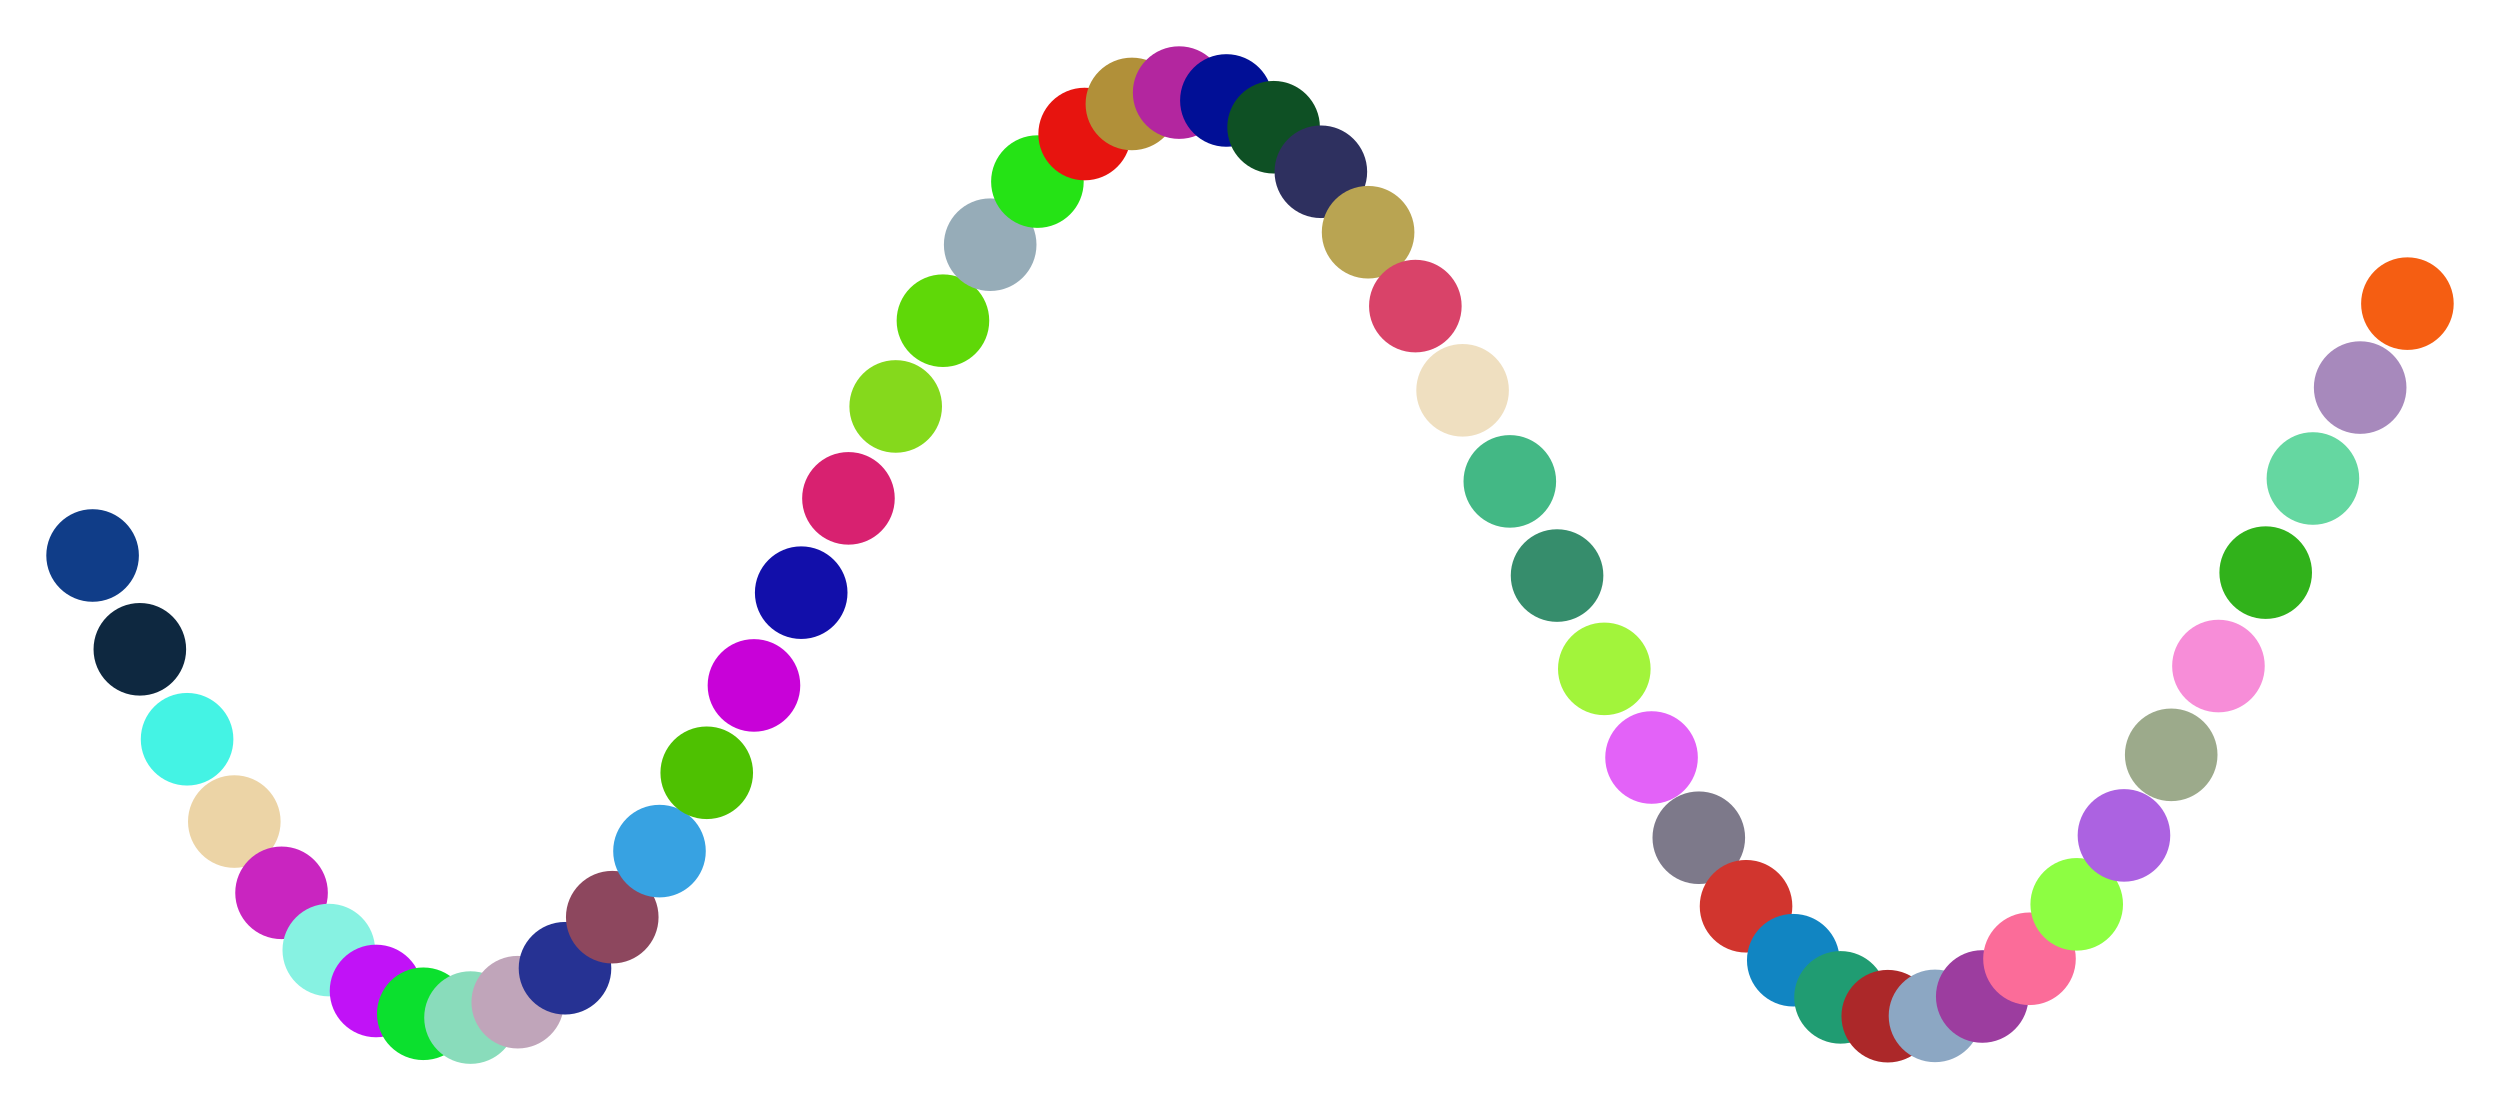
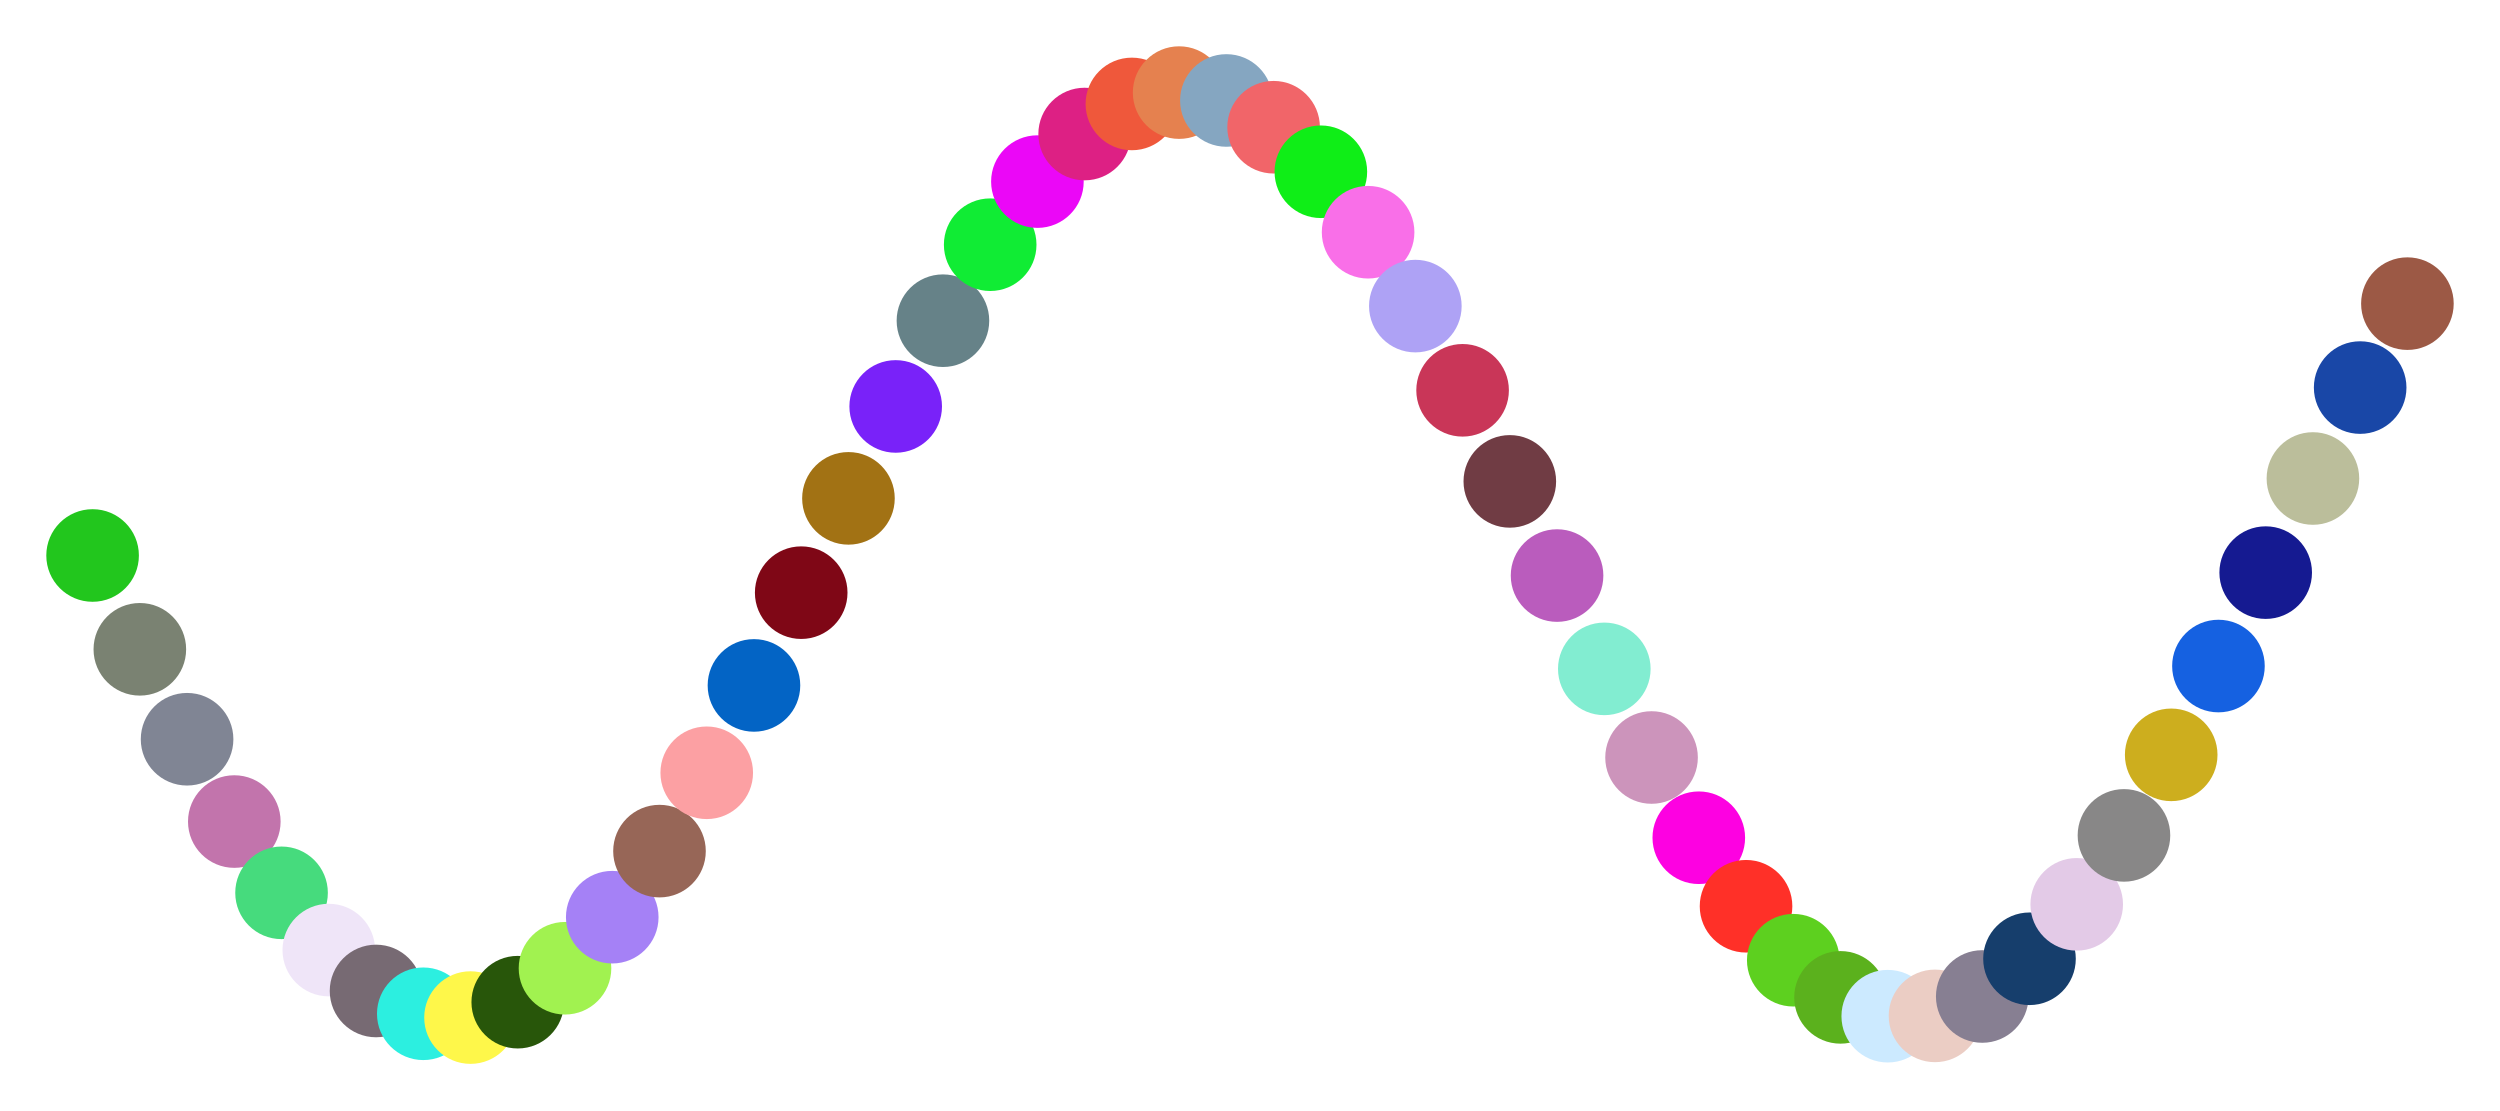
<svg xmlns="http://www.w3.org/2000/svg" width="200" height="88.812" viewBox="-4 26.003 108 47.958" version="1.1">
  <g>
-     <circle cx="0" cy="50" r="2" fill="#103d88" />
-     <circle cx="2.041" cy="54.053" r="2" fill="#0e2840" />
-     <circle cx="4.082" cy="57.938" r="2" fill="#44f3e4" />
-     <circle cx="6.122" cy="61.494" r="2" fill="#ecd4a6" />
-     <circle cx="8.163" cy="64.573" r="2" fill="#c925c0" />
-     <circle cx="10.204" cy="67.046" r="2" fill="#87f2e2" />
-     <circle cx="12.245" cy="68.813" r="2" fill="#c112f7" />
-     <circle cx="14.286" cy="69.798" r="2" fill="#0be02e" />
-     <circle cx="16.326" cy="69.962" r="2" fill="#89dcbb" />
-     <circle cx="18.367" cy="69.297" r="2" fill="#c0a5ba" />
-     <circle cx="20.408" cy="67.831" r="2" fill="#263293" />
-     <circle cx="22.449" cy="65.625" r="2" fill="#8d475e" />
-     <circle cx="24.49" cy="62.771" r="2" fill="#37a2e2" />
-     <circle cx="26.531" cy="59.387" r="2" fill="#4ec101" />
-     <circle cx="28.571" cy="55.613" r="2" fill="#c802d8" />
-     <circle cx="30.612" cy="51.606" r="2" fill="#120faa" />
-     <circle cx="32.653" cy="47.532" r="2" fill="#d82170" />
-     <circle cx="34.694" cy="43.561" r="2" fill="#85d91c" />
-     <circle cx="36.735" cy="39.857" r="2" fill="#5fd808" />
-     <circle cx="38.776" cy="36.574" r="2" fill="#96acb8" />
-     <circle cx="40.816" cy="33.848" r="2" fill="#25e315" />
-     <circle cx="42.857" cy="31.793" r="2" fill="#e7140f" />
-     <circle cx="44.898" cy="30.493" r="2" fill="#b19039" />
-     <circle cx="46.939" cy="30.003" r="2" fill="#b3269f" />
-     <circle cx="48.98" cy="30.343" r="2" fill="#010f96" />
-     <circle cx="51.02" cy="31.499" r="2" fill="#0e5024" />
-     <circle cx="53.061" cy="33.423" r="2" fill="#2e305f" />
-     <circle cx="55.102" cy="36.035" r="2" fill="#b9a452" />
-     <circle cx="57.143" cy="39.226" r="2" fill="#d94369" />
-     <circle cx="59.184" cy="42.864" r="2" fill="#efdfc0" />
-     <circle cx="61.224" cy="46.799" r="2" fill="#43b885" />
-     <circle cx="63.265" cy="50.867" r="2" fill="#368d6c" />
-     <circle cx="65.306" cy="54.898" r="2" fill="#a2f43b" />
-     <circle cx="67.347" cy="58.727" r="2" fill="#e362f8" />
-     <circle cx="69.388" cy="62.193" r="2" fill="#7d798a" />
-     <circle cx="71.429" cy="65.153" r="2" fill="#d1352e" />
-     <circle cx="73.469" cy="67.484" r="2" fill="#1185c2" />
-     <circle cx="75.51" cy="69.089" r="2" fill="#209c72" />
-     <circle cx="77.551" cy="69.902" r="2" fill="#ac2829" />
-     <circle cx="79.592" cy="69.889" r="2" fill="#8ca7c3" />
-     <circle cx="81.633" cy="69.051" r="2" fill="#9c3d9f" />
-     <circle cx="83.674" cy="67.422" r="2" fill="#fb6c99" />
-     <circle cx="85.714" cy="65.07" r="2" fill="#8dfe42" />
-     <circle cx="87.755" cy="62.092" r="2" fill="#ac62e1" />
-     <circle cx="89.796" cy="58.612" r="2" fill="#9caa8b" />
-     <circle cx="91.837" cy="54.776" r="2" fill="#f78dd8" />
-     <circle cx="93.878" cy="50.74" r="2" fill="#31b21b" />
-     <circle cx="95.918" cy="46.674" r="2" fill="#65d7a1" />
-     <circle cx="97.959" cy="42.746" r="2" fill="#a789bc" />
-     <circle cx="100" cy="39.12" r="2" fill="#f55e12" />
+     <circle cx="0" cy="50" r="2" fill="#22c61d" />
+     <circle cx="2.041" cy="54.053" r="2" fill="#7a8272" />
+     <circle cx="4.082" cy="57.938" r="2" fill="#808594" />
+     <circle cx="6.122" cy="61.494" r="2" fill="#c274ac" />
+     <circle cx="8.163" cy="64.573" r="2" fill="#46db7d" />
+     <circle cx="10.204" cy="67.046" r="2" fill="#efe5f8" />
+     <circle cx="12.245" cy="68.813" r="2" fill="#776a73" />
+     <circle cx="14.286" cy="69.798" r="2" fill="#2cefe0" />
+     <circle cx="16.326" cy="69.962" r="2" fill="#fef74a" />
+     <circle cx="18.367" cy="69.297" r="2" fill="#28560a" />
+     <circle cx="20.408" cy="67.831" r="2" fill="#a1f250" />
+     <circle cx="22.449" cy="65.625" r="2" fill="#a581f6" />
+     <circle cx="24.49" cy="62.771" r="2" fill="#976657" />
+     <circle cx="26.531" cy="59.387" r="2" fill="#fca0a3" />
+     <circle cx="28.571" cy="55.613" r="2" fill="#0364c5" />
+     <circle cx="30.612" cy="51.606" r="2" fill="#7f0716" />
+     <circle cx="32.653" cy="47.532" r="2" fill="#a27214" />
+     <circle cx="34.694" cy="43.561" r="2" fill="#7922f9" />
+     <circle cx="36.735" cy="39.857" r="2" fill="#668288" />
+     <circle cx="38.776" cy="36.574" r="2" fill="#10ec34" />
+     <circle cx="40.816" cy="33.848" r="2" fill="#eb07f7" />
+     <circle cx="42.857" cy="31.793" r="2" fill="#dd2084" />
+     <circle cx="44.898" cy="30.493" r="2" fill="#ef583b" />
+     <circle cx="46.939" cy="30.003" r="2" fill="#e5814f" />
+     <circle cx="48.98" cy="30.343" r="2" fill="#85a6c1" />
+     <circle cx="51.02" cy="31.499" r="2" fill="#f16569" />
+     <circle cx="53.061" cy="33.423" r="2" fill="#0fee17" />
+     <circle cx="55.102" cy="36.035" r="2" fill="#f96fe8" />
+     <circle cx="57.143" cy="39.226" r="2" fill="#aea2f5" />
+     <circle cx="59.184" cy="42.864" r="2" fill="#c93658" />
+     <circle cx="61.224" cy="46.799" r="2" fill="#703c44" />
+     <circle cx="63.265" cy="50.867" r="2" fill="#ba5cbd" />
+     <circle cx="65.306" cy="54.898" r="2" fill="#82edd1" />
+     <circle cx="67.347" cy="58.727" r="2" fill="#cc94bb" />
+     <circle cx="69.388" cy="62.193" r="2" fill="#fd01e1" />
+     <circle cx="71.429" cy="65.153" r="2" fill="#ff3028" />
+     <circle cx="73.469" cy="67.484" r="2" fill="#5dd01f" />
+     <circle cx="75.51" cy="69.089" r="2" fill="#5bb11d" />
+     <circle cx="77.551" cy="69.902" r="2" fill="#cceaff" />
+     <circle cx="79.592" cy="69.889" r="2" fill="#ebcdc4" />
+     <circle cx="81.633" cy="69.051" r="2" fill="#877f92" />
+     <circle cx="83.674" cy="67.422" r="2" fill="#163e6c" />
+     <circle cx="85.714" cy="65.07" r="2" fill="#e3cae7" />
+     <circle cx="87.755" cy="62.092" r="2" fill="#888787" />
+     <circle cx="89.796" cy="58.612" r="2" fill="#cdae1e" />
+     <circle cx="91.837" cy="54.776" r="2" fill="#1561e1" />
+     <circle cx="93.878" cy="50.74" r="2" fill="#151a91" />
+     <circle cx="95.918" cy="46.674" r="2" fill="#bbbe9b" />
+     <circle cx="97.959" cy="42.746" r="2" fill="#1947a7" />
+     <circle cx="100" cy="39.12" r="2" fill="#9c5945" />
  </g>
</svg>
